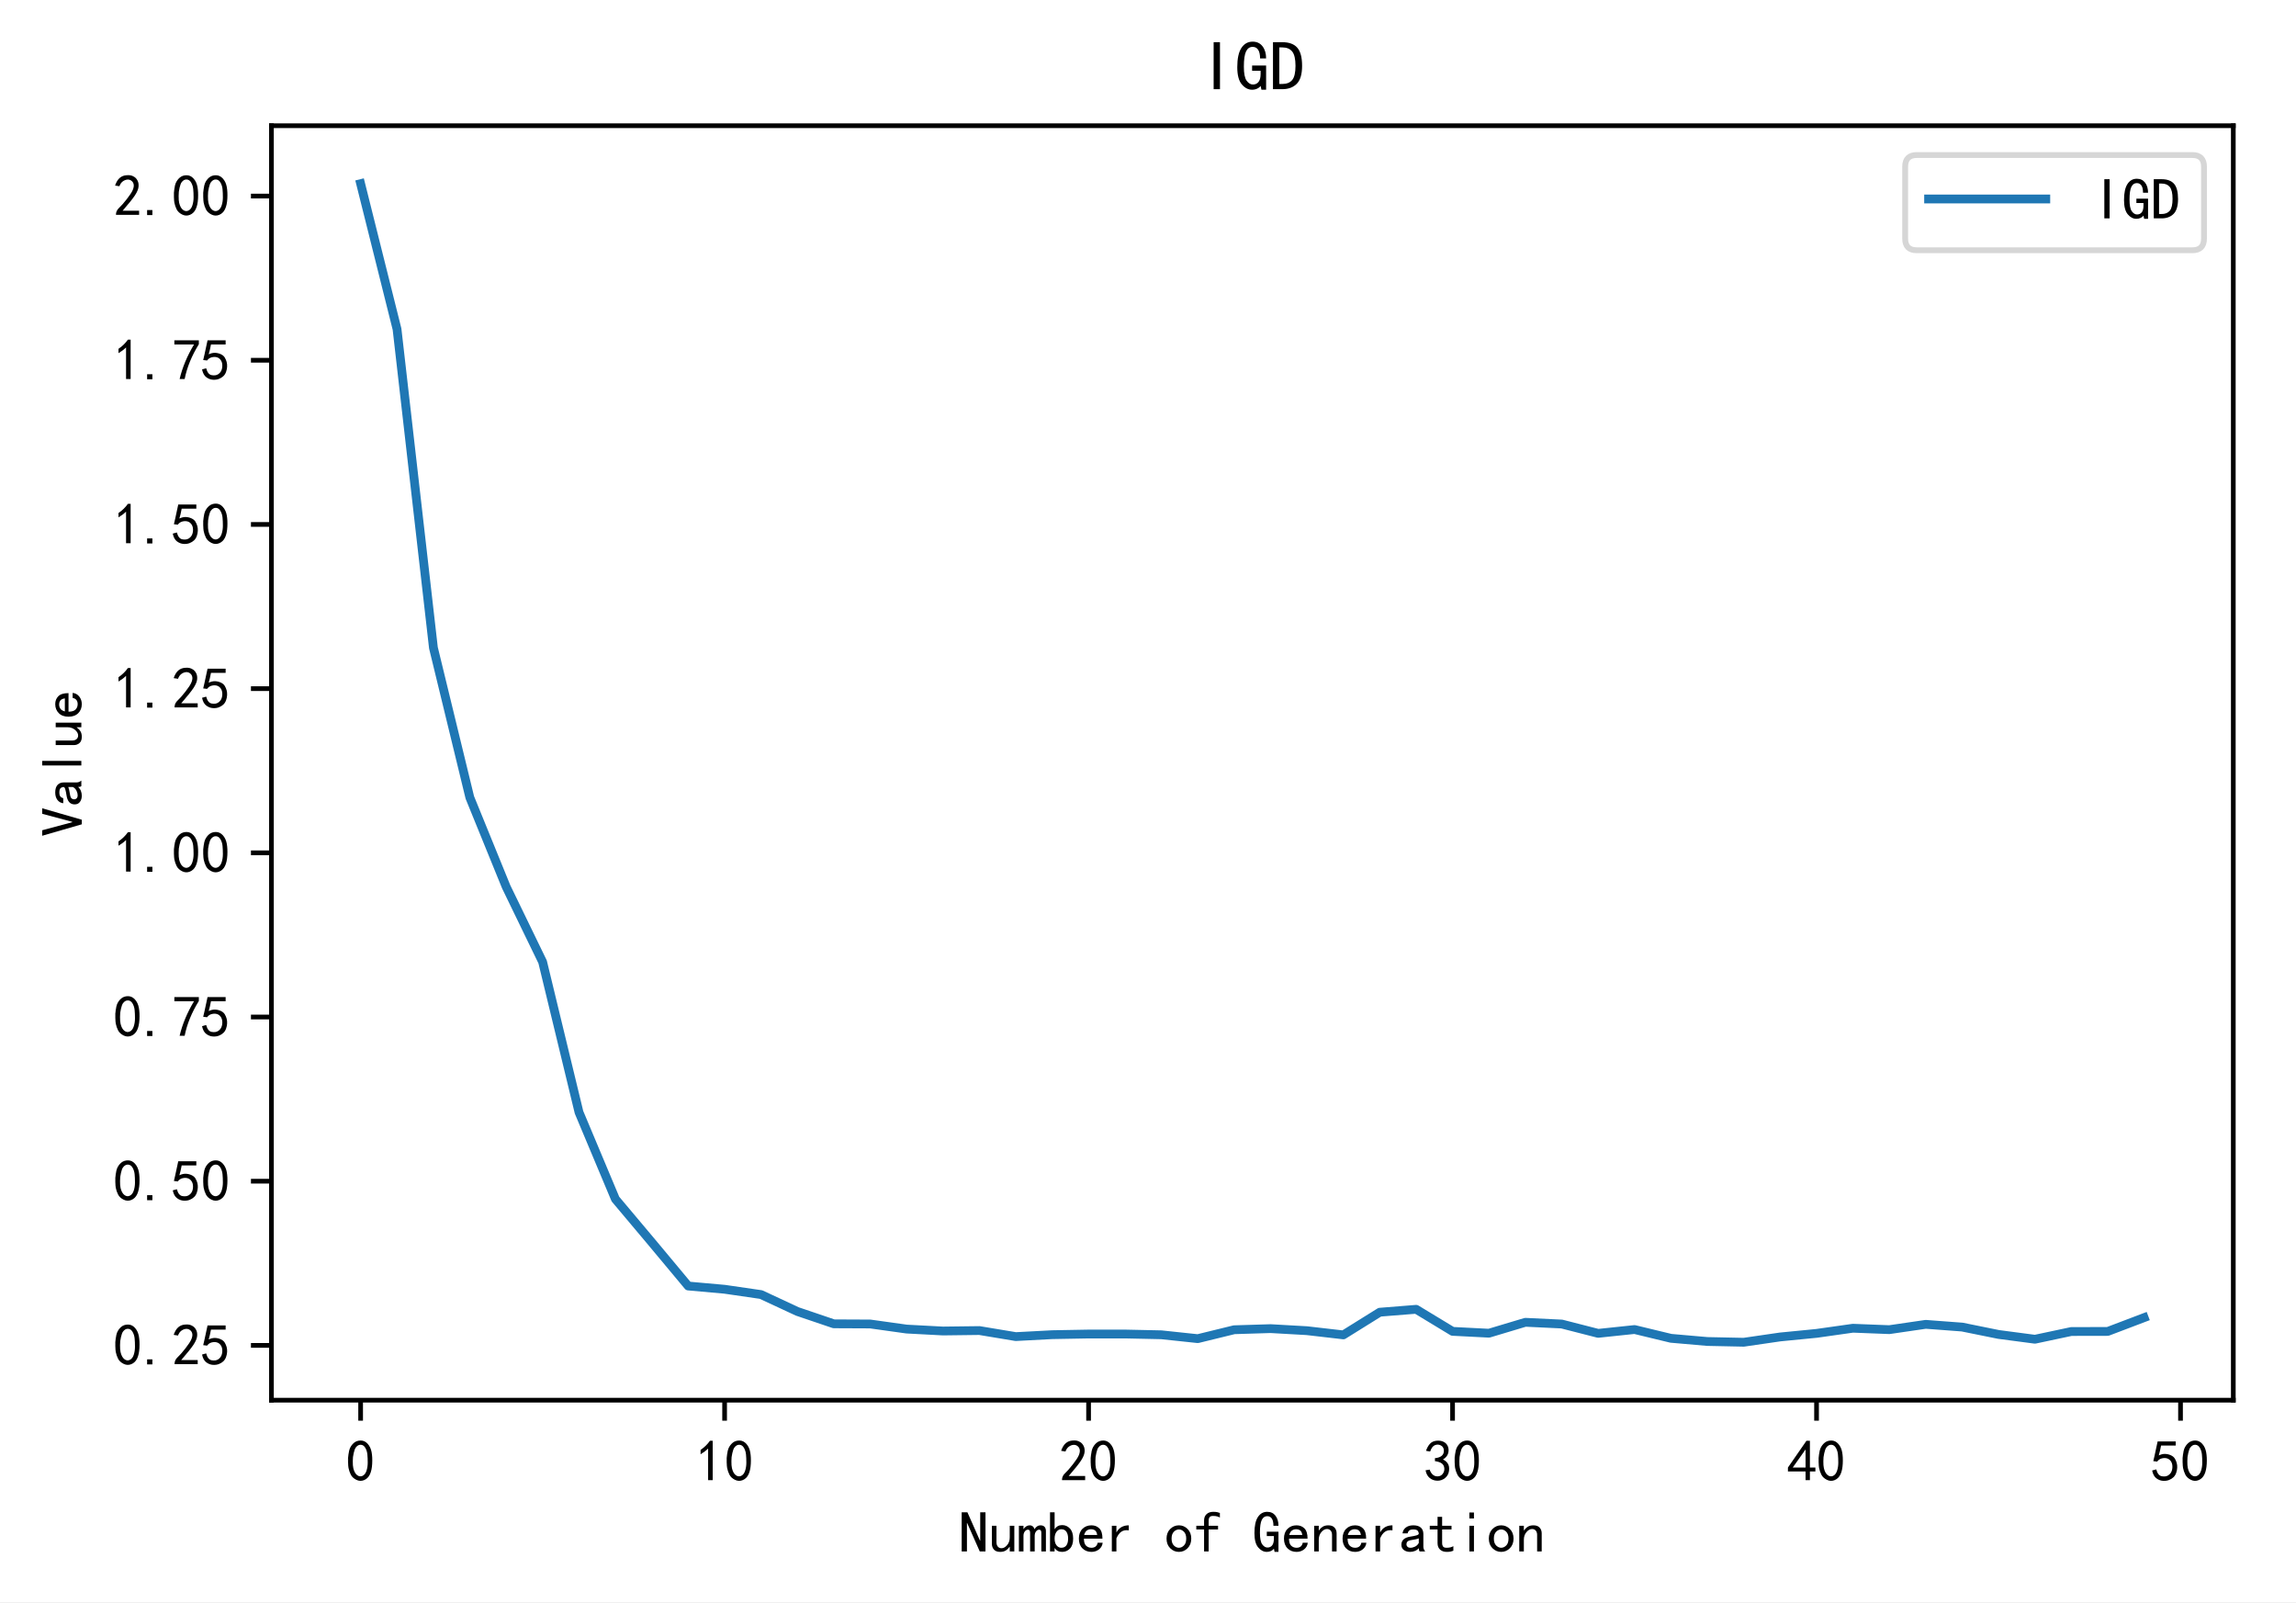
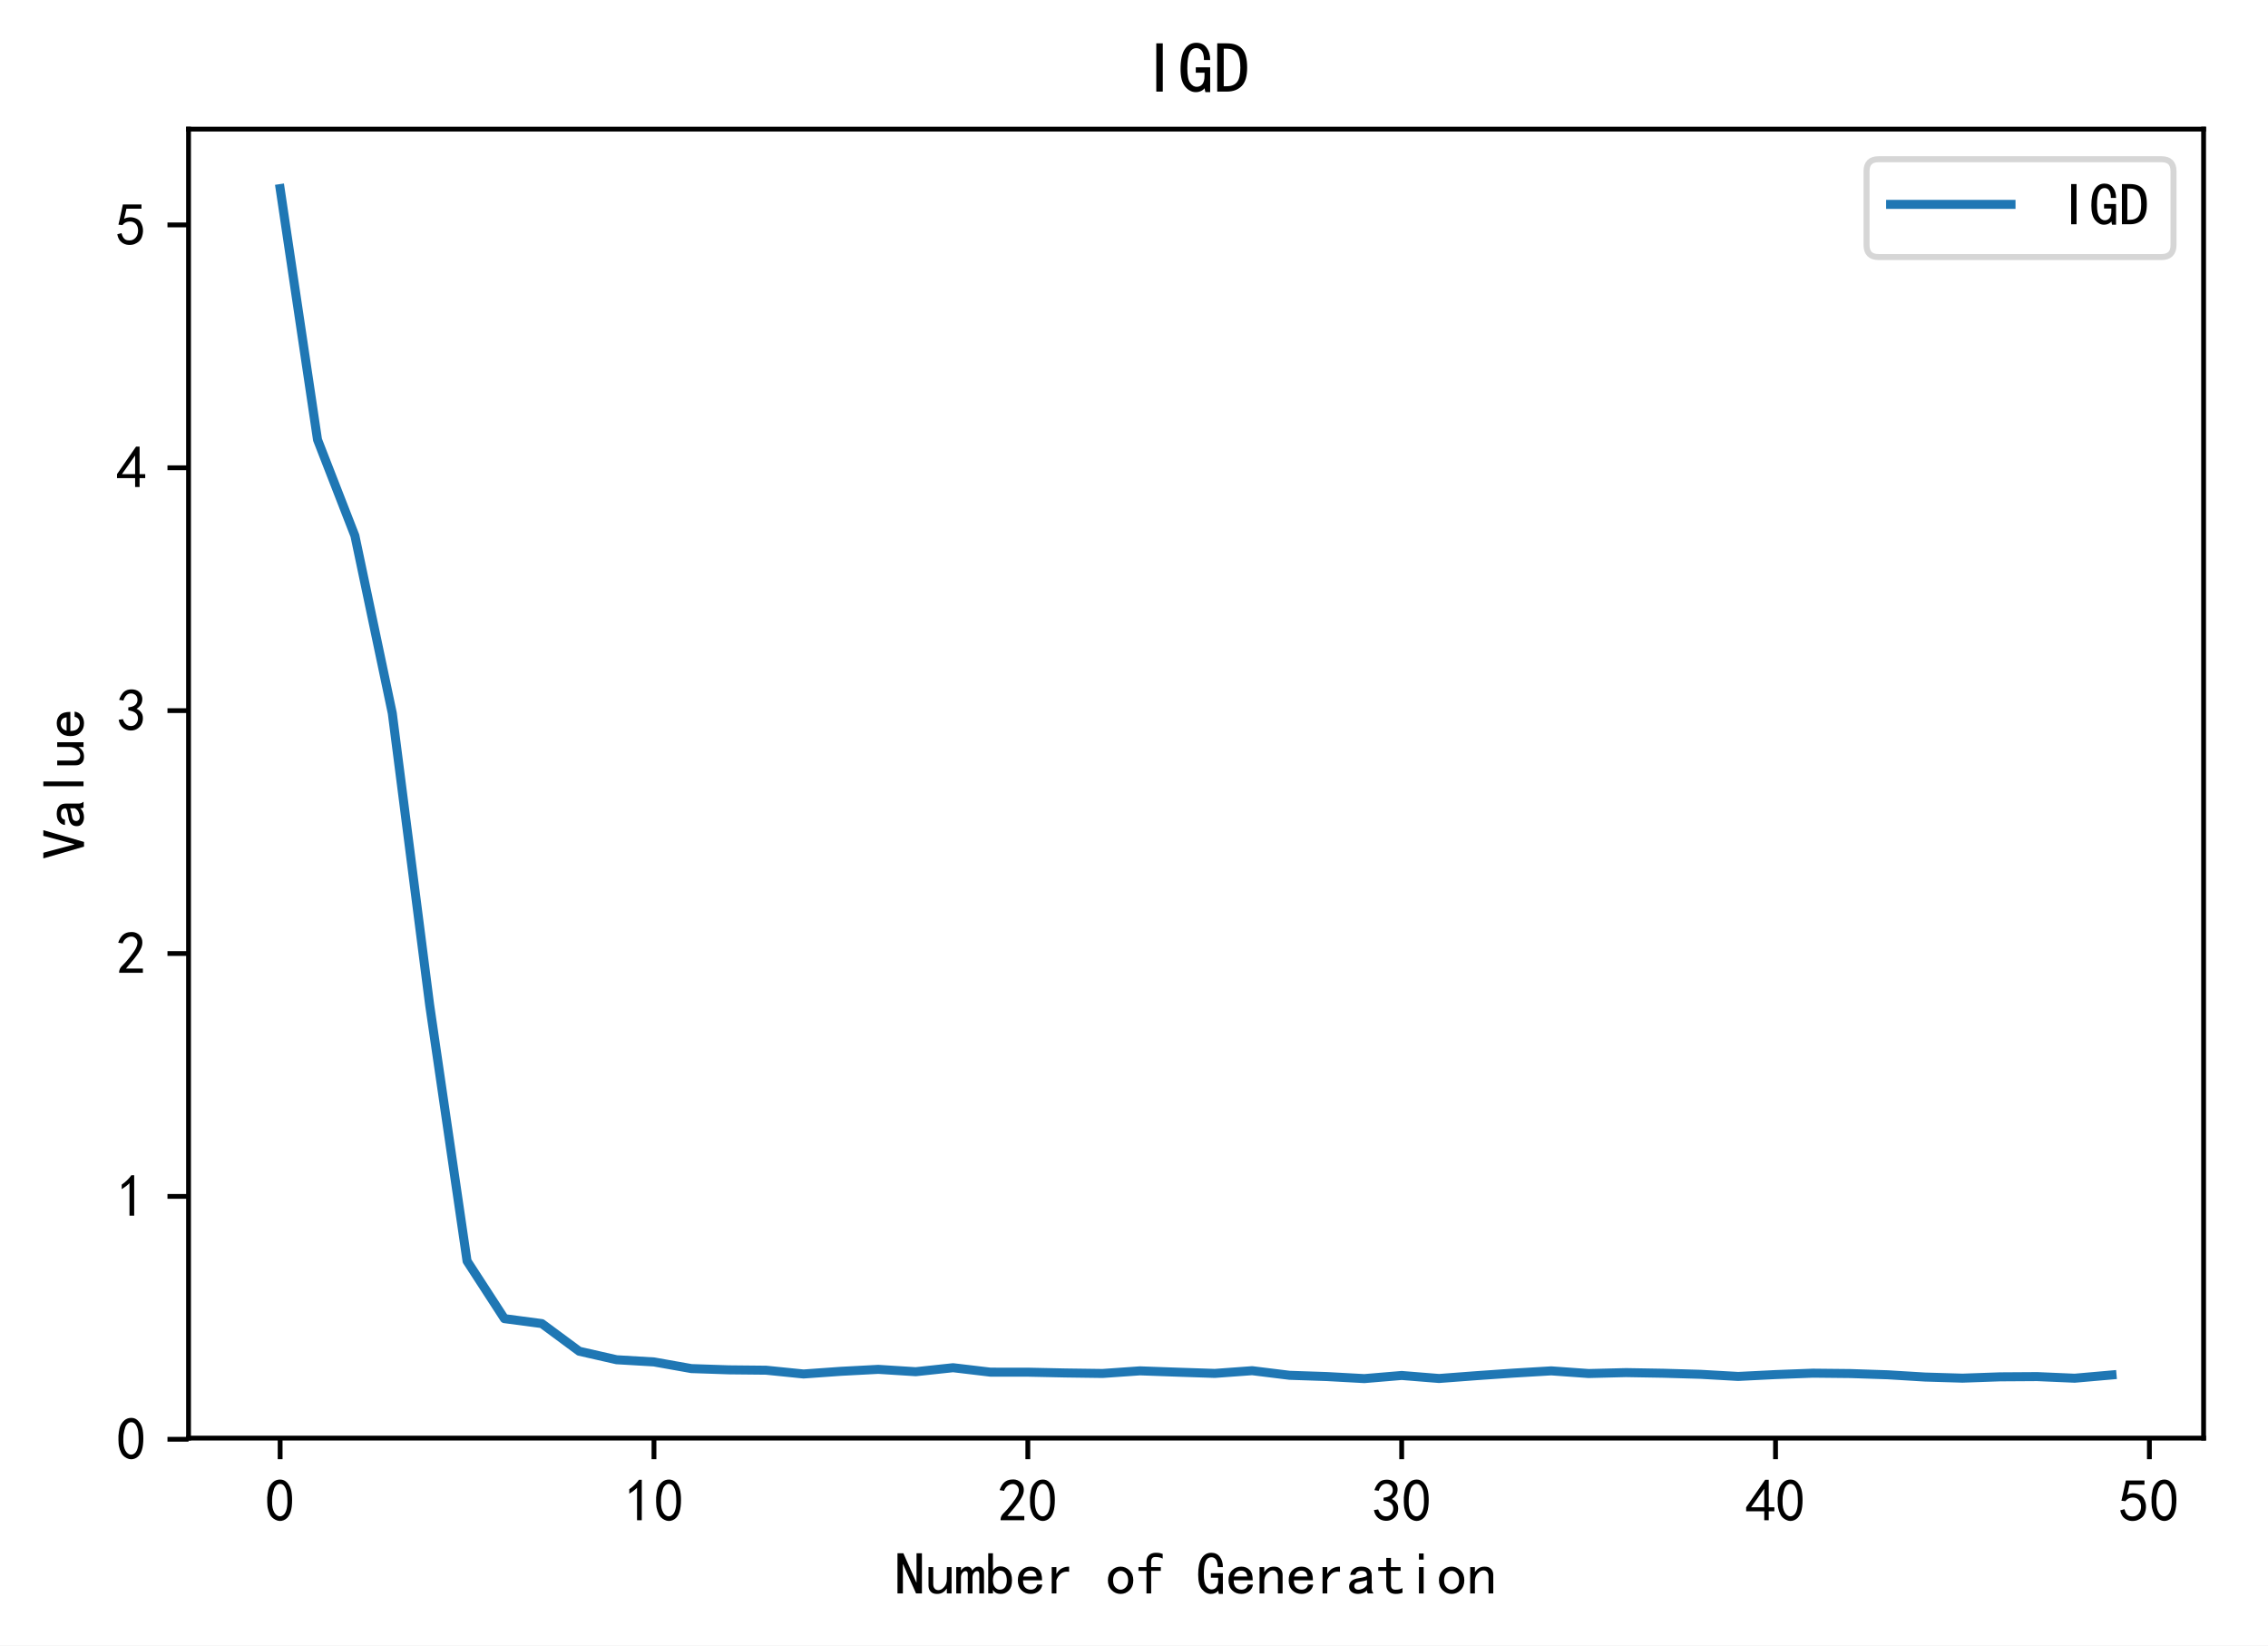
- <svg xmlns="http://www.w3.org/2000/svg" xmlns:xlink="http://www.w3.org/1999/xlink" height="273.34pt" version="1.1" viewBox="0 0 391.825 273.34" width="391.825pt">
+ <svg xmlns="http://www.w3.org/2000/svg" xmlns:xlink="http://www.w3.org/1999/xlink" height="273.34pt" version="1.1" viewBox="0 0 376.825 273.34" width="376.825pt">
  <defs>
    <style type="text/css">
*{stroke-linecap:butt;stroke-linejoin:round;}
  </style>
  </defs>
  <g id="figure_1">
    <g id="patch_1">
-       <path d="M 0 273.34  L 391.825 273.34  L 391.825 0  L 0 0  z " style="fill:#ffffff;" />
+       <path d="M 0 273.34  L 376.825 273.34  L 376.825 0  L 0 0  z " style="fill:#ffffff;" />
    </g>
    <g id="axes_1">
      <g id="patch_2">
-         <path d="M 46.325 238.89  L 381.125 238.89  L 381.125 21.45  L 46.325 21.45  z " style="fill:#ffffff;" />
+         <path d="M 31.325 238.89  L 366.125 238.89  L 366.125 21.45  L 31.325 21.45  z " style="fill:#ffffff;" />
      </g>
      <g id="matplotlib.axis_1">
        <g id="xtick_1">
          <g id="line2d_1">
            <defs>
-               <path d="M 0 0  L 0 3.5  " id="m79ba2d102a" style="stroke:#000000;stroke-width:0.8;" />
-             </defs>
-             <g>
-               <use style="stroke:#000000;stroke-width:0.8;" x="61.543" xlink:href="#m79ba2d102a" y="238.89" />
+               <path d="M 0 0  L 0 3.5  " id="maa4d5572fc" style="stroke:#000000;stroke-width:0.8;" />
+             </defs>
+             <g>
+               <use style="stroke:#000000;stroke-width:0.8;" x="46.543" xlink:href="#maa4d5572fc" y="238.89" />
            </g>
          </g>
          <g id="text_1">
            <defs>
              <path d="M 3.125 29.297  Q 3.906 50 6.438 56.047  Q 8.984 62.109 13.672 66.016  Q 18.359 69.922 25.188 69.922  Q 32.031 69.922 37.109 64.25  Q 42.188 58.594 43.75 50  Q 45.312 41.406 44.719 30.266  Q 44.141 19.141 40.812 12.109  Q 37.5 5.078 30.859 2.344  Q 24.219 -0.391 17.578 2.922  Q 10.938 6.25 8.203 11.719  Q 5.469 17.188 4.297 23.234  Q 3.125 29.297 3.906 50  z M 12.891 52.734  Q 10.547 31.25 12.5 22.844  Q 14.453 14.453 18.938 10.938  Q 23.438 7.422 28.125 9.562  Q 32.812 11.719 34.953 18.156  Q 37.109 24.609 37.109 32.219  Q 37.109 39.844 36.516 46.094  Q 35.938 52.344 33 57.422  Q 30.078 62.5 25.188 62.688  Q 20.312 62.891 16.594 57.812  Q 12.891 52.734 10.547 31.25  z " id="SimHei-48" />
            </defs>
-             <g transform="translate(59.04318 252.765)scale(0.1 -0.1)">
+             <g transform="translate(44.04318 252.765)scale(0.1 -0.1)">
              <use xlink:href="#SimHei-48" />
            </g>
          </g>
        </g>
        <g id="xtick_2">
          <g id="line2d_2">
            <g>
-               <use style="stroke:#000000;stroke-width:0.8;" x="123.658" xlink:href="#m79ba2d102a" y="238.89" />
+               <use style="stroke:#000000;stroke-width:0.8;" x="108.658" xlink:href="#maa4d5572fc" y="238.89" />
            </g>
          </g>
          <g id="text_2">
            <defs>
              <path d="M 21.875 56.25  Q 16.797 51.172 8.984 46.484  L 8.984 53.906  Q 18.75 60.547 25 69.531  L 29.688 69.531  L 29.688 2.344  L 21.875 2.344  z " id="SimHei-49" />
            </defs>
-             <g transform="translate(118.6582 252.765)scale(0.1 -0.1)">
+             <g transform="translate(103.6582 252.765)scale(0.1 -0.1)">
              <use xlink:href="#SimHei-49" />
              <use x="50" xlink:href="#SimHei-48" />
            </g>
          </g>
        </g>
        <g id="xtick_3">
          <g id="line2d_3">
            <g>
-               <use style="stroke:#000000;stroke-width:0.8;" x="185.773" xlink:href="#m79ba2d102a" y="238.89" />
+               <use style="stroke:#000000;stroke-width:0.8;" x="170.773" xlink:href="#maa4d5572fc" y="238.89" />
            </g>
          </g>
          <g id="text_3">
            <defs>
              <path d="M 4.688 3.906  Q 5.078 9.766 10.156 14.453  Q 15.234 19.141 23.047 29.094  Q 30.859 39.062 33.203 44.531  Q 35.547 50 34.953 53.906  Q 34.375 57.812 31.25 60.344  Q 28.125 62.891 24.016 62.5  Q 19.922 62.109 16.203 59.375  Q 12.5 56.641 10.547 51.172  L 3.125 52.344  Q 6.25 61.328 11.125 65.422  Q 16.016 69.531 22.656 69.922  Q 26.562 70.312 29.688 69.719  Q 32.812 69.141 36.125 66.984  Q 39.453 64.844 41.594 60.547  Q 43.75 56.25 43.156 50.188  Q 42.578 44.141 37.109 35.734  Q 31.641 27.344 16.016 9.375  L 44.141 9.375  L 44.141 2.344  L 4.688 2.344  z " id="SimHei-50" />
            </defs>
-             <g transform="translate(180.7732 252.765)scale(0.1 -0.1)">
+             <g transform="translate(165.7732 252.765)scale(0.1 -0.1)">
              <use xlink:href="#SimHei-50" />
              <use x="50" xlink:href="#SimHei-48" />
            </g>
          </g>
        </g>
        <g id="xtick_4">
          <g id="line2d_4">
            <g>
-               <use style="stroke:#000000;stroke-width:0.8;" x="247.888" xlink:href="#m79ba2d102a" y="238.89" />
+               <use style="stroke:#000000;stroke-width:0.8;" x="232.888" xlink:href="#maa4d5572fc" y="238.89" />
            </g>
          </g>
          <g id="text_4">
            <defs>
              <path d="M 3.906 19.141  L 10.938 20.312  Q 12.5 15.234 16.016 11.906  Q 19.531 8.594 24.797 8.781  Q 30.078 8.984 33.203 13.078  Q 36.328 17.188 35.938 22.453  Q 35.547 27.734 31.828 30.656  Q 28.125 33.594 19.922 34.766  L 19.922 39.844  Q 28.125 40.625 31.828 44.141  Q 35.547 47.656 35.156 53.312  Q 34.766 58.984 30.078 61.516  Q 25.391 64.062 20.109 62.109  Q 14.844 60.156 11.719 51.172  L 4.688 52.344  Q 7.031 59.375 11.125 64.062  Q 15.234 68.75 22.266 69.531  Q 29.297 70.312 34.562 67.766  Q 39.844 65.234 41.984 59.953  Q 44.141 54.688 42.578 48.438  Q 41.016 42.188 33.594 37.5  Q 39.062 35.156 41.984 30.469  Q 44.922 25.781 43.938 18.156  Q 42.969 10.547 37.109 5.859  Q 31.25 1.172 23.828 1.359  Q 16.406 1.562 10.938 6.047  Q 5.469 10.547 3.906 19.141  z " id="SimHei-51" />
            </defs>
-             <g transform="translate(242.8883 252.765)scale(0.1 -0.1)">
+             <g transform="translate(227.8883 252.765)scale(0.1 -0.1)">
              <use xlink:href="#SimHei-51" />
              <use x="50" xlink:href="#SimHei-48" />
            </g>
          </g>
        </g>
        <g id="xtick_5">
          <g id="line2d_5">
            <g>
-               <use style="stroke:#000000;stroke-width:0.8;" x="310.003" xlink:href="#m79ba2d102a" y="238.89" />
+               <use style="stroke:#000000;stroke-width:0.8;" x="295.003" xlink:href="#maa4d5572fc" y="238.89" />
            </g>
          </g>
          <g id="text_5">
            <defs>
              <path d="M 31.25 17.188  L 1.172 17.188  L 1.172 23.828  L 32.812 69.531  L 38.672 69.531  L 38.672 23.828  L 48.047 23.828  L 48.047 17.188  L 38.672 17.188  L 38.672 2.344  L 31.25 2.344  z M 31.25 23.828  L 31.25 54.688  L 9.375 23.828  z " id="SimHei-52" />
            </defs>
-             <g transform="translate(305.0033 252.765)scale(0.1 -0.1)">
+             <g transform="translate(290.0033 252.765)scale(0.1 -0.1)">
              <use xlink:href="#SimHei-52" />
              <use x="50" xlink:href="#SimHei-48" />
            </g>
          </g>
        </g>
        <g id="xtick_6">
          <g id="line2d_6">
            <g>
-               <use style="stroke:#000000;stroke-width:0.8;" x="372.118" xlink:href="#m79ba2d102a" y="238.89" />
+               <use style="stroke:#000000;stroke-width:0.8;" x="357.118" xlink:href="#maa4d5572fc" y="238.89" />
            </g>
          </g>
          <g id="text_6">
            <defs>
              <path d="M 8.594 20.703  Q 11.328 10.156 17.969 8.984  Q 24.609 7.812 28.703 10.344  Q 32.812 12.891 34.562 16.984  Q 36.328 21.094 36.125 26.172  Q 35.938 31.25 33.391 34.766  Q 30.859 38.281 26.953 39.453  Q 23.047 40.625 18.156 39.453  Q 13.281 38.281 10.156 33.984  L 3.516 34.766  Q 4.297 37.109 10.938 68.359  L 41.797 68.359  L 41.797 61.328  L 16.797 61.328  Q 14.844 50.781 12.891 44.531  Q 18.75 47.266 23.828 47.062  Q 28.906 46.875 33.594 44.719  Q 38.281 42.578 40.422 38.859  Q 42.578 35.156 43.547 31.438  Q 44.531 27.734 44.328 23.438  Q 44.141 19.141 42.578 14.641  Q 41.016 10.156 37.891 7.219  Q 34.766 4.297 30.266 2.531  Q 25.781 0.781 19.922 1.172  Q 14.062 1.562 8.781 5.469  Q 3.516 9.375 1.562 18.75  z " id="SimHei-53" />
            </defs>
-             <g transform="translate(367.1183 252.765)scale(0.1 -0.1)">
+             <g transform="translate(352.1183 252.765)scale(0.1 -0.1)">
              <use xlink:href="#SimHei-53" />
              <use x="50" xlink:href="#SimHei-48" />
            </g>
          </g>
        </g>
        <g id="text_7">
          <defs>
            <path d="M 44.531 1.953  L 34.766 1.953  L 13.281 50.391  L 12.891 50.391  L 12.891 1.953  L 3.906 1.953  L 3.906 68.75  L 13.672 68.75  L 35.156 20.312  L 35.547 20.312  L 35.547 68.75  L 44.531 68.75  z " id="SimHei-78" />
            <path d="M 43.75 1.953  L 35.938 1.953  L 35.938 10.156  Q 32.812 5.859 29.094 3.516  Q 25.391 1.172 19.531 1.172  Q 12.5 1.172 8.984 5.078  Q 5.469 8.984 5.469 14.844  L 5.469 45.703  L 13.281 45.703  L 13.281 17.578  Q 13.281 12.891 15.625 10.156  Q 17.969 7.422 21.875 7.422  Q 26.953 7.422 31.438 12.688  Q 35.938 17.969 35.938 25.781  L 35.938 45.703  L 43.75 45.703  z " id="SimHei-117" />
            <path d="M 47.656 1.953  L 39.844 1.953  L 39.844 33.594  Q 39.844 35.938 39.062 37.5  Q 38.281 39.062 35.938 39.062  Q 33.203 39.062 30.859 36.125  Q 28.516 33.203 28.516 28.516  L 28.516 1.953  L 20.703 1.953  L 20.703 33.594  Q 20.703 35.938 19.922 37.5  Q 19.141 39.062 16.797 39.062  Q 14.062 39.062 11.719 36.125  Q 9.375 33.203 9.375 28.516  L 9.375 1.953  L 1.562 1.953  L 1.562 45.703  L 9.375 45.703  L 9.375 39.844  Q 11.328 42.969 14.062 44.719  Q 16.797 46.484 19.922 46.484  Q 23.047 46.484 25.188 44.719  Q 27.344 42.969 28.125 39.844  Q 30.078 42.969 32.609 44.719  Q 35.156 46.484 38.281 46.484  Q 42.969 46.484 45.312 43.938  Q 47.656 41.406 47.656 36.719  z " id="SimHei-109" />
            <path d="M 44.141 23.828  Q 44.141 12.5 38.672 6.828  Q 33.203 1.172 25.391 1.172  Q 21.094 1.172 17.969 2.734  Q 14.844 4.297 12.5 7.812  L 12.5 1.953  L 4.688 1.953  L 4.688 68.75  L 12.5 68.75  L 12.5 39.844  Q 14.844 43.359 17.969 45.109  Q 21.094 46.875 25.391 46.875  Q 33.203 46.875 38.672 41.016  Q 44.141 35.156 44.141 23.828  z M 35.547 23.828  Q 35.547 31.25 32.609 35.547  Q 29.688 39.844 23.828 39.844  Q 19.141 39.844 15.812 35.547  Q 12.5 31.25 12.5 23.828  Q 12.5 16.406 15.812 12.297  Q 19.141 8.203 23.828 8.203  Q 29.688 8.203 32.609 12.297  Q 35.547 16.406 35.547 23.828  z " id="SimHei-98" />
            <path d="M 44.531 16.797  Q 43.75 9.766 38.281 5.469  Q 32.812 1.172 25.391 1.172  Q 16.016 1.172 9.953 7.219  Q 3.906 13.281 3.906 23.828  Q 3.906 34.375 9.953 40.422  Q 16.016 46.484 25.391 46.484  Q 33.594 46.484 38.859 41.203  Q 44.141 35.938 44.141 23.828  L 12.5 23.828  Q 12.5 15.234 16.203 11.719  Q 19.922 8.203 25.391 8.203  Q 29.688 8.203 32.422 10.344  Q 35.156 12.5 35.938 16.797  z M 35.156 30.078  Q 34.375 35.547 31.641 37.688  Q 28.906 39.844 24.609 39.844  Q 20.703 39.844 17.578 37.688  Q 14.453 35.547 12.891 30.078  z " id="SimHei-101" />
            <path d="M 39.062 37.891  Q 31.641 39.062 26.562 35.734  Q 21.484 32.422 17.969 24.219  L 17.969 1.953  L 10.156 1.953  L 10.156 45.703  L 17.969 45.703  L 17.969 34.375  Q 21.484 40.625 26.75 43.547  Q 32.031 46.484 39.062 46.484  z " id="SimHei-114" />
            <path id="SimHei-32" />
            <path d="M 45.703 23.828  Q 45.703 13.672 39.453 7.422  Q 33.203 1.172 24.609 1.172  Q 16.016 1.172 9.766 7.422  Q 3.516 13.672 3.516 23.828  Q 3.516 33.984 9.766 40.234  Q 16.016 46.484 24.609 46.484  Q 33.203 46.484 39.453 40.234  Q 45.703 33.984 45.703 23.828  z M 37.109 23.828  Q 37.109 31.641 33.203 35.547  Q 29.297 39.453 24.609 39.453  Q 19.922 39.453 16.016 35.547  Q 12.109 31.641 12.109 23.828  Q 12.109 16.016 16.016 12.109  Q 19.922 8.203 24.609 8.203  Q 29.297 8.203 33.203 12.109  Q 37.109 16.016 37.109 23.828  z " id="SimHei-111" />
            <path d="M 44.531 59.766  Q 42.578 60.938 39.844 61.719  Q 37.109 62.5 32.812 62.5  Q 28.516 62.5 26.953 60.344  Q 25.391 58.203 25.391 55.078  L 25.391 45.703  L 41.406 45.703  L 41.406 39.453  L 25.391 39.453  L 25.391 1.953  L 17.578 1.953  L 17.578 39.453  L 4.297 39.453  L 4.297 45.703  L 17.578 45.703  L 17.578 54.688  Q 17.578 61.719 21.875 65.625  Q 26.172 69.531 33.203 69.531  Q 37.5 69.531 40.031 68.938  Q 42.578 68.359 44.531 67.578  z " id="SimHei-102" />
            <path d="M 44.531 1.172  L 37.891 1.172  L 36.719 6.641  Q 35.156 4.297 31.828 2.734  Q 28.516 1.172 24.609 1.172  Q 16.406 1.172 9.953 8.781  Q 3.516 16.406 3.516 33.203  Q 3.516 51.562 9.375 60.547  Q 15.234 69.531 25.391 69.531  Q 34.375 69.531 39.453 62.891  Q 44.531 56.25 44.531 45.703  L 35.938 45.703  Q 35.938 53.906 33.203 58  Q 30.469 62.109 25.391 62.109  Q 19.141 62.109 16.016 55.656  Q 12.891 49.219 12.891 33.984  Q 12.891 19.531 16.797 14.062  Q 20.703 8.594 25.781 8.594  Q 30.859 8.594 33.781 12.297  Q 36.719 16.016 36.719 23.828  L 36.719 28.125  L 24.609 28.125  L 24.609 35.547  L 44.531 35.547  z " id="SimHei-71" />
            <path d="M 43.75 1.953  L 35.938 1.953  L 35.938 30.078  Q 35.938 34.766 33.594 37.5  Q 31.25 40.234 27.344 40.234  Q 22.266 40.234 17.766 34.953  Q 13.281 29.688 13.281 21.875  L 13.281 1.953  L 5.469 1.953  L 5.469 45.703  L 13.281 45.703  L 13.281 37.5  Q 16.406 41.797 20.109 44.141  Q 23.828 46.484 29.688 46.484  Q 36.719 46.484 40.234 42.578  Q 43.75 38.672 43.75 32.812  z " id="SimHei-110" />
            <path d="M 44.922 1.953  L 35.547 1.953  Q 34.766 2.734 34.375 4.094  Q 33.984 5.469 33.984 7.422  Q 31.25 4.297 27.344 2.734  Q 23.438 1.172 19.141 1.172  Q 12.891 1.172 8.594 4.297  Q 4.297 7.422 4.297 13.281  Q 4.297 19.141 8.203 22.656  Q 12.109 26.172 20.312 27.344  Q 25.781 28.125 29.875 29.297  Q 33.984 30.469 33.984 32.422  Q 33.984 34.766 32.219 37.109  Q 30.469 39.453 24.609 39.453  Q 19.922 39.453 17.766 37.688  Q 15.625 35.938 14.844 32.812  L 6.25 32.812  Q 7.031 39.062 11.906 42.766  Q 16.797 46.484 24.609 46.484  Q 33.203 46.484 37.5 42.578  Q 41.797 38.672 41.797 31.641  L 41.797 10.156  Q 41.797 7.812 42.578 5.859  Q 43.359 3.906 44.922 1.953  z M 33.984 16.406  L 33.984 24.219  Q 31.641 23.438 29.484 22.844  Q 27.344 22.266 22.266 21.484  Q 16.406 20.703 14.641 18.75  Q 12.891 16.797 12.891 14.062  Q 12.891 11.719 14.641 9.953  Q 16.406 8.203 19.922 8.203  Q 23.438 8.203 27.531 10.156  Q 31.641 12.109 33.984 16.406  z " id="SimHei-97" />
            <path d="M 42.969 3.125  Q 41.016 2.344 38.469 1.75  Q 35.938 1.172 31.641 1.172  Q 24.609 1.172 20.312 5.078  Q 16.016 8.984 16.016 16.016  L 16.016 39.453  L 2.734 39.453  L 2.734 45.703  L 16.016 45.703  L 16.016 60.938  L 23.828 60.938  L 23.828 45.703  L 39.844 45.703  L 39.844 39.453  L 23.828 39.453  L 23.828 15.625  Q 23.828 12.5 25.391 10.344  Q 26.953 8.203 31.25 8.203  Q 35.547 8.203 38.281 8.984  Q 41.016 9.766 42.969 10.938  z " id="SimHei-116" />
            <path d="M 28.125 58.203  L 20.312 58.203  L 20.312 68.359  L 28.125 68.359  z M 28.125 1.953  L 20.312 1.953  L 20.312 45.703  L 28.125 45.703  z " id="SimHei-105" />
          </defs>
-           <g transform="translate(163.725 264.89)scale(0.1 -0.1)">
+           <g transform="translate(148.725 264.89)scale(0.1 -0.1)">
            <use xlink:href="#SimHei-78" />
            <use x="50" xlink:href="#SimHei-117" />
            <use x="100" xlink:href="#SimHei-109" />
            <use x="150" xlink:href="#SimHei-98" />
            <use x="200" xlink:href="#SimHei-101" />
            <use x="250" xlink:href="#SimHei-114" />
            <use x="300" xlink:href="#SimHei-32" />
            <use x="350" xlink:href="#SimHei-111" />
            <use x="400" xlink:href="#SimHei-102" />
            <use x="450" xlink:href="#SimHei-32" />
            <use x="500" xlink:href="#SimHei-71" />
            <use x="550" xlink:href="#SimHei-101" />
            <use x="600" xlink:href="#SimHei-110" />
            <use x="650" xlink:href="#SimHei-101" />
            <use x="700" xlink:href="#SimHei-114" />
            <use x="750" xlink:href="#SimHei-97" />
            <use x="800" xlink:href="#SimHei-116" />
            <use x="850" xlink:href="#SimHei-105" />
            <use x="900" xlink:href="#SimHei-111" />
            <use x="950" xlink:href="#SimHei-110" />
          </g>
        </g>
      </g>
      <g id="matplotlib.axis_2">
        <g id="ytick_1">
          <g id="line2d_7">
            <defs>
-               <path d="M 0 0  L -3.5 0  " id="me3f8c1ad16" style="stroke:#000000;stroke-width:0.8;" />
-             </defs>
-             <g>
-               <use style="stroke:#000000;stroke-width:0.8;" x="46.325" xlink:href="#me3f8c1ad16" y="229.541" />
+               <path d="M 0 0  L -3.5 0  " id="m668e962a2f" style="stroke:#000000;stroke-width:0.8;" />
+             </defs>
+             <g>
+               <use style="stroke:#000000;stroke-width:0.8;" x="31.325" xlink:href="#m668e962a2f" y="239.082" />
            </g>
          </g>
          <g id="text_8">
-             <defs>
-               <path d="M 16.797 1.953  L 7.812 1.953  L 7.812 10.547  L 16.797 10.547  z " id="SimHei-46" />
-             </defs>
-             <g transform="translate(19.325 232.9789)scale(0.1 -0.1)">
+             <g transform="translate(19.325 242.5198)scale(0.1 -0.1)">
              <use xlink:href="#SimHei-48" />
-               <use x="50" xlink:href="#SimHei-46" />
-               <use x="100" xlink:href="#SimHei-50" />
-               <use x="150" xlink:href="#SimHei-53" />
            </g>
          </g>
        </g>
        <g id="ytick_2">
          <g id="line2d_8">
            <g>
-               <use style="stroke:#000000;stroke-width:0.8;" x="46.325" xlink:href="#me3f8c1ad16" y="201.529" />
+               <use style="stroke:#000000;stroke-width:0.8;" x="31.325" xlink:href="#m668e962a2f" y="198.738" />
            </g>
          </g>
          <g id="text_9">
-             <g transform="translate(19.325 204.9663)scale(0.1 -0.1)">
-               <use xlink:href="#SimHei-48" />
-               <use x="50" xlink:href="#SimHei-46" />
-               <use x="100" xlink:href="#SimHei-53" />
-               <use x="150" xlink:href="#SimHei-48" />
+             <g transform="translate(19.325 202.1751)scale(0.1 -0.1)">
+               <use xlink:href="#SimHei-49" />
            </g>
          </g>
        </g>
        <g id="ytick_3">
          <g id="line2d_9">
            <g>
-               <use style="stroke:#000000;stroke-width:0.8;" x="46.325" xlink:href="#me3f8c1ad16" y="173.516" />
+               <use style="stroke:#000000;stroke-width:0.8;" x="31.325" xlink:href="#m668e962a2f" y="158.393" />
            </g>
          </g>
          <g id="text_10">
-             <defs>
-               <path d="M 13.281 2.344  Q 20.312 32.031 37.891 61.328  L 4.297 61.328  L 4.297 68.359  L 46.094 68.359  L 46.094 61.719  Q 27.734 32.031 21.875 2.344  L 13.281 2.344  z " id="SimHei-55" />
-             </defs>
-             <g transform="translate(19.325 176.9537)scale(0.1 -0.1)">
-               <use xlink:href="#SimHei-48" />
-               <use x="50" xlink:href="#SimHei-46" />
-               <use x="100" xlink:href="#SimHei-55" />
-               <use x="150" xlink:href="#SimHei-53" />
+             <g transform="translate(19.325 161.8305)scale(0.1 -0.1)">
+               <use xlink:href="#SimHei-50" />
            </g>
          </g>
        </g>
        <g id="ytick_4">
          <g id="line2d_10">
            <g>
-               <use style="stroke:#000000;stroke-width:0.8;" x="46.325" xlink:href="#me3f8c1ad16" y="145.504" />
+               <use style="stroke:#000000;stroke-width:0.8;" x="31.325" xlink:href="#m668e962a2f" y="118.048" />
            </g>
          </g>
          <g id="text_11">
-             <g transform="translate(19.325 148.9412)scale(0.1 -0.1)">
-               <use xlink:href="#SimHei-49" />
-               <use x="50" xlink:href="#SimHei-46" />
-               <use x="100" xlink:href="#SimHei-48" />
-               <use x="150" xlink:href="#SimHei-48" />
+             <g transform="translate(19.325 121.4858)scale(0.1 -0.1)">
+               <use xlink:href="#SimHei-51" />
            </g>
          </g>
        </g>
        <g id="ytick_5">
          <g id="line2d_11">
            <g>
-               <use style="stroke:#000000;stroke-width:0.8;" x="46.325" xlink:href="#me3f8c1ad16" y="117.491" />
+               <use style="stroke:#000000;stroke-width:0.8;" x="31.325" xlink:href="#m668e962a2f" y="77.704" />
            </g>
          </g>
          <g id="text_12">
-             <g transform="translate(19.325 120.9286)scale(0.1 -0.1)">
-               <use xlink:href="#SimHei-49" />
-               <use x="50" xlink:href="#SimHei-46" />
-               <use x="100" xlink:href="#SimHei-50" />
-               <use x="150" xlink:href="#SimHei-53" />
+             <g transform="translate(19.325 81.14112)scale(0.1 -0.1)">
+               <use xlink:href="#SimHei-52" />
            </g>
          </g>
        </g>
        <g id="ytick_6">
          <g id="line2d_12">
            <g>
-               <use style="stroke:#000000;stroke-width:0.8;" x="46.325" xlink:href="#me3f8c1ad16" y="89.479" />
+               <use style="stroke:#000000;stroke-width:0.8;" x="31.325" xlink:href="#m668e962a2f" y="37.359" />
            </g>
          </g>
          <g id="text_13">
-             <g transform="translate(19.325 92.91601)scale(0.1 -0.1)">
-               <use xlink:href="#SimHei-49" />
-               <use x="50" xlink:href="#SimHei-46" />
-               <use x="100" xlink:href="#SimHei-53" />
-               <use x="150" xlink:href="#SimHei-48" />
-             </g>
-           </g>
-         </g>
-         <g id="ytick_7">
-           <g id="line2d_13">
-             <g>
-               <use style="stroke:#000000;stroke-width:0.8;" x="46.325" xlink:href="#me3f8c1ad16" y="61.466" />
-             </g>
-           </g>
-           <g id="text_14">
-             <g transform="translate(19.325 64.90344)scale(0.1 -0.1)">
-               <use xlink:href="#SimHei-49" />
-               <use x="50" xlink:href="#SimHei-46" />
-               <use x="100" xlink:href="#SimHei-55" />
-               <use x="150" xlink:href="#SimHei-53" />
-             </g>
-           </g>
-         </g>
-         <g id="ytick_8">
-           <g id="line2d_14">
-             <g>
-               <use style="stroke:#000000;stroke-width:0.8;" x="46.325" xlink:href="#me3f8c1ad16" y="33.453" />
-             </g>
-           </g>
-           <g id="text_15">
-             <g transform="translate(19.325 36.89087)scale(0.1 -0.1)">
-               <use xlink:href="#SimHei-50" />
-               <use x="50" xlink:href="#SimHei-46" />
-               <use x="100" xlink:href="#SimHei-48" />
-               <use x="150" xlink:href="#SimHei-48" />
-             </g>
-           </g>
-         </g>
-         <g id="text_16">
+             <g transform="translate(19.325 40.79646)scale(0.1 -0.1)">
+               <use xlink:href="#SimHei-53" />
+             </g>
+           </g>
+         </g>
+         <g id="text_14">
          <defs>
            <path d="M 47.656 68.75  L 28.125 1.172  L 20.312 1.172  L 0.781 68.75  L 10.156 68.75  L 23.828 17.578  L 24.609 17.578  L 38.281 68.75  z " id="SimHei-86" />
            <path d="M 28.516 1.953  L 20.703 1.953  L 20.703 68.75  L 28.516 68.75  z " id="SimHei-108" />
          </defs>
          <g transform="translate(14.075 142.67)rotate(-90)scale(0.1 -0.1)">
            <use xlink:href="#SimHei-86" />
            <use x="50" xlink:href="#SimHei-97" />
            <use x="100" xlink:href="#SimHei-108" />
            <use x="150" xlink:href="#SimHei-117" />
            <use x="200" xlink:href="#SimHei-101" />
          </g>
        </g>
      </g>
-       <g id="line2d_15">
-         <path clip-path="url(#p766c9645e4)" d="M 61.543 31.334  L 67.755 56.156  L 73.966 110.52  L 80.178 136.058  L 86.389 151.311  L 92.601 164.116  L 98.812 189.772  L 105.024 204.576  L 111.235 211.962  L 117.447 219.411  L 123.658 219.966  L 129.87 220.87  L 136.081 223.758  L 142.293 225.862  L 148.504 225.89  L 154.716 226.758  L 160.927 227.087  L 167.139 227.01  L 173.35 228.043  L 179.562 227.714  L 185.773 227.602  L 191.985 227.601  L 198.196 227.733  L 204.408 228.393  L 210.619 226.872  L 216.831 226.682  L 223.042 227.034  L 229.254 227.75  L 235.465 223.882  L 241.677 223.385  L 247.888 227.147  L 254.1 227.464  L 260.311 225.602  L 266.523 225.899  L 272.734 227.489  L 278.946 226.835  L 285.157 228.335  L 291.369 228.877  L 297.58 229.006  L 303.792 228.103  L 310.003 227.494  L 316.215 226.615  L 322.426 226.857  L 328.638 225.951  L 334.849 226.417  L 341.061 227.675  L 347.272 228.493  L 353.484 227.174  L 359.695 227.161  L 365.907 224.802  " style="fill:none;stroke:#1f77b4;stroke-linecap:square;stroke-width:1.5;" />
+       <g id="line2d_13">
+         <path clip-path="url(#p56d1475aa8)" d="M 46.543 31.334  L 52.755 73.04  L 58.966 88.997  L 65.178 118.478  L 71.389 166.961  L 77.601 209.48  L 83.812 219.044  L 90.024 219.867  L 96.235 224.459  L 102.447 225.871  L 108.658 226.237  L 114.87 227.341  L 121.081 227.55  L 127.293 227.612  L 133.504 228.239  L 139.716 227.796  L 145.927 227.469  L 152.139 227.86  L 158.35 227.197  L 164.562 227.935  L 170.773 227.938  L 176.985 228.07  L 183.196 228.153  L 189.408 227.718  L 195.619 227.938  L 201.831 228.143  L 208.042 227.69  L 214.254 228.456  L 220.465 228.665  L 226.677 229.006  L 232.888 228.485  L 239.1 228.986  L 245.311 228.518  L 251.523 228.089  L 257.734 227.72  L 263.946 228.162  L 270.157 228.01  L 276.369 228.115  L 282.58 228.295  L 288.792 228.646  L 295.003 228.337  L 301.215 228.103  L 307.426 228.166  L 313.638 228.371  L 319.849 228.747  L 326.061 228.932  L 332.272 228.713  L 338.484 228.673  L 344.695 228.941  L 350.907 228.396  " style="fill:none;stroke:#1f77b4;stroke-linecap:square;stroke-width:1.5;" />
      </g>
      <g id="patch_3">
-         <path d="M 46.325 238.89  L 46.325 21.45  " style="fill:none;stroke:#000000;stroke-linecap:square;stroke-linejoin:miter;stroke-width:0.8;" />
+         <path d="M 31.325 238.89  L 31.325 21.45  " style="fill:none;stroke:#000000;stroke-linecap:square;stroke-linejoin:miter;stroke-width:0.8;" />
      </g>
      <g id="patch_4">
-         <path d="M 381.125 238.89  L 381.125 21.45  " style="fill:none;stroke:#000000;stroke-linecap:square;stroke-linejoin:miter;stroke-width:0.8;" />
+         <path d="M 366.125 238.89  L 366.125 21.45  " style="fill:none;stroke:#000000;stroke-linecap:square;stroke-linejoin:miter;stroke-width:0.8;" />
      </g>
      <g id="patch_5">
-         <path d="M 46.325 238.89  L 381.125 238.89  " style="fill:none;stroke:#000000;stroke-linecap:square;stroke-linejoin:miter;stroke-width:0.8;" />
+         <path d="M 31.325 238.89  L 366.125 238.89  " style="fill:none;stroke:#000000;stroke-linecap:square;stroke-linejoin:miter;stroke-width:0.8;" />
      </g>
      <g id="patch_6">
-         <path d="M 46.325 21.45  L 381.125 21.45  " style="fill:none;stroke:#000000;stroke-linecap:square;stroke-linejoin:miter;stroke-width:0.8;" />
-       </g>
-       <g id="text_17">
+         <path d="M 31.325 21.45  L 366.125 21.45  " style="fill:none;stroke:#000000;stroke-linecap:square;stroke-linejoin:miter;stroke-width:0.8;" />
+       </g>
+       <g id="text_15">
        <defs>
          <path d="M 28.906 1.953  L 19.922 1.953  L 19.922 68.75  L 28.906 68.75  z " id="SimHei-73" />
          <path d="M 45.703 35.156  Q 45.703 17.188 38.078 9.562  Q 30.469 1.953 17.578 1.953  L 4.297 1.953  L 4.297 68.75  L 17.578 68.75  Q 32.031 68.75 38.859 60.938  Q 45.703 53.125 45.703 35.156  z M 36.328 35.156  Q 36.328 49.609 31.641 55.469  Q 26.953 61.328 17.578 61.328  L 13.281 61.328  L 13.281 9.375  L 17.578 9.375  Q 26.953 9.375 31.641 15.031  Q 36.328 20.703 36.328 35.156  z " id="SimHei-68" />
        </defs>
-         <g transform="translate(204.725 15.45)scale(0.12 -0.12)">
+         <g transform="translate(189.725 15.45)scale(0.12 -0.12)">
          <use xlink:href="#SimHei-73" />
          <use x="50" xlink:href="#SimHei-71" />
          <use x="100" xlink:href="#SimHei-68" />
        </g>
      </g>
      <g id="legend_1">
        <g id="patch_7">
-           <path d="M 327.125 42.7  L 374.125 42.7  Q 376.125 42.7 376.125 40.7  L 376.125 28.45  Q 376.125 26.45 374.125 26.45  L 327.125 26.45  Q 325.125 26.45 325.125 28.45  L 325.125 40.7  Q 325.125 42.7 327.125 42.7  z " style="fill:#ffffff;opacity:0.8;stroke:#cccccc;stroke-linejoin:miter;" />
-         </g>
-         <g id="line2d_16">
-           <path d="M 329.125 33.95  L 349.125 33.95  " style="fill:none;stroke:#1f77b4;stroke-linecap:square;stroke-width:1.5;" />
-         </g>
-         <g id="line2d_17" />
-         <g id="text_18">
-           <g transform="translate(357.125 37.45)scale(0.1 -0.1)">
+           <path d="M 312.125 42.7  L 359.125 42.7  Q 361.125 42.7 361.125 40.7  L 361.125 28.45  Q 361.125 26.45 359.125 26.45  L 312.125 26.45  Q 310.125 26.45 310.125 28.45  L 310.125 40.7  Q 310.125 42.7 312.125 42.7  z " style="fill:#ffffff;opacity:0.8;stroke:#cccccc;stroke-linejoin:miter;" />
+         </g>
+         <g id="line2d_14">
+           <path d="M 314.125 33.95  L 334.125 33.95  " style="fill:none;stroke:#1f77b4;stroke-linecap:square;stroke-width:1.5;" />
+         </g>
+         <g id="line2d_15" />
+         <g id="text_16">
+           <g transform="translate(342.125 37.45)scale(0.1 -0.1)">
            <use xlink:href="#SimHei-73" />
            <use x="50" xlink:href="#SimHei-71" />
            <use x="100" xlink:href="#SimHei-68" />
          </g>
        </g>
      </g>
    </g>
  </g>
  <defs>
-     <clipPath id="p766c9645e4">
-       <rect height="217.44" width="334.8" x="46.325" y="21.45" />
+     <clipPath id="p56d1475aa8">
+       <rect height="217.44" width="334.8" x="31.325" y="21.45" />
    </clipPath>
  </defs>
</svg>
